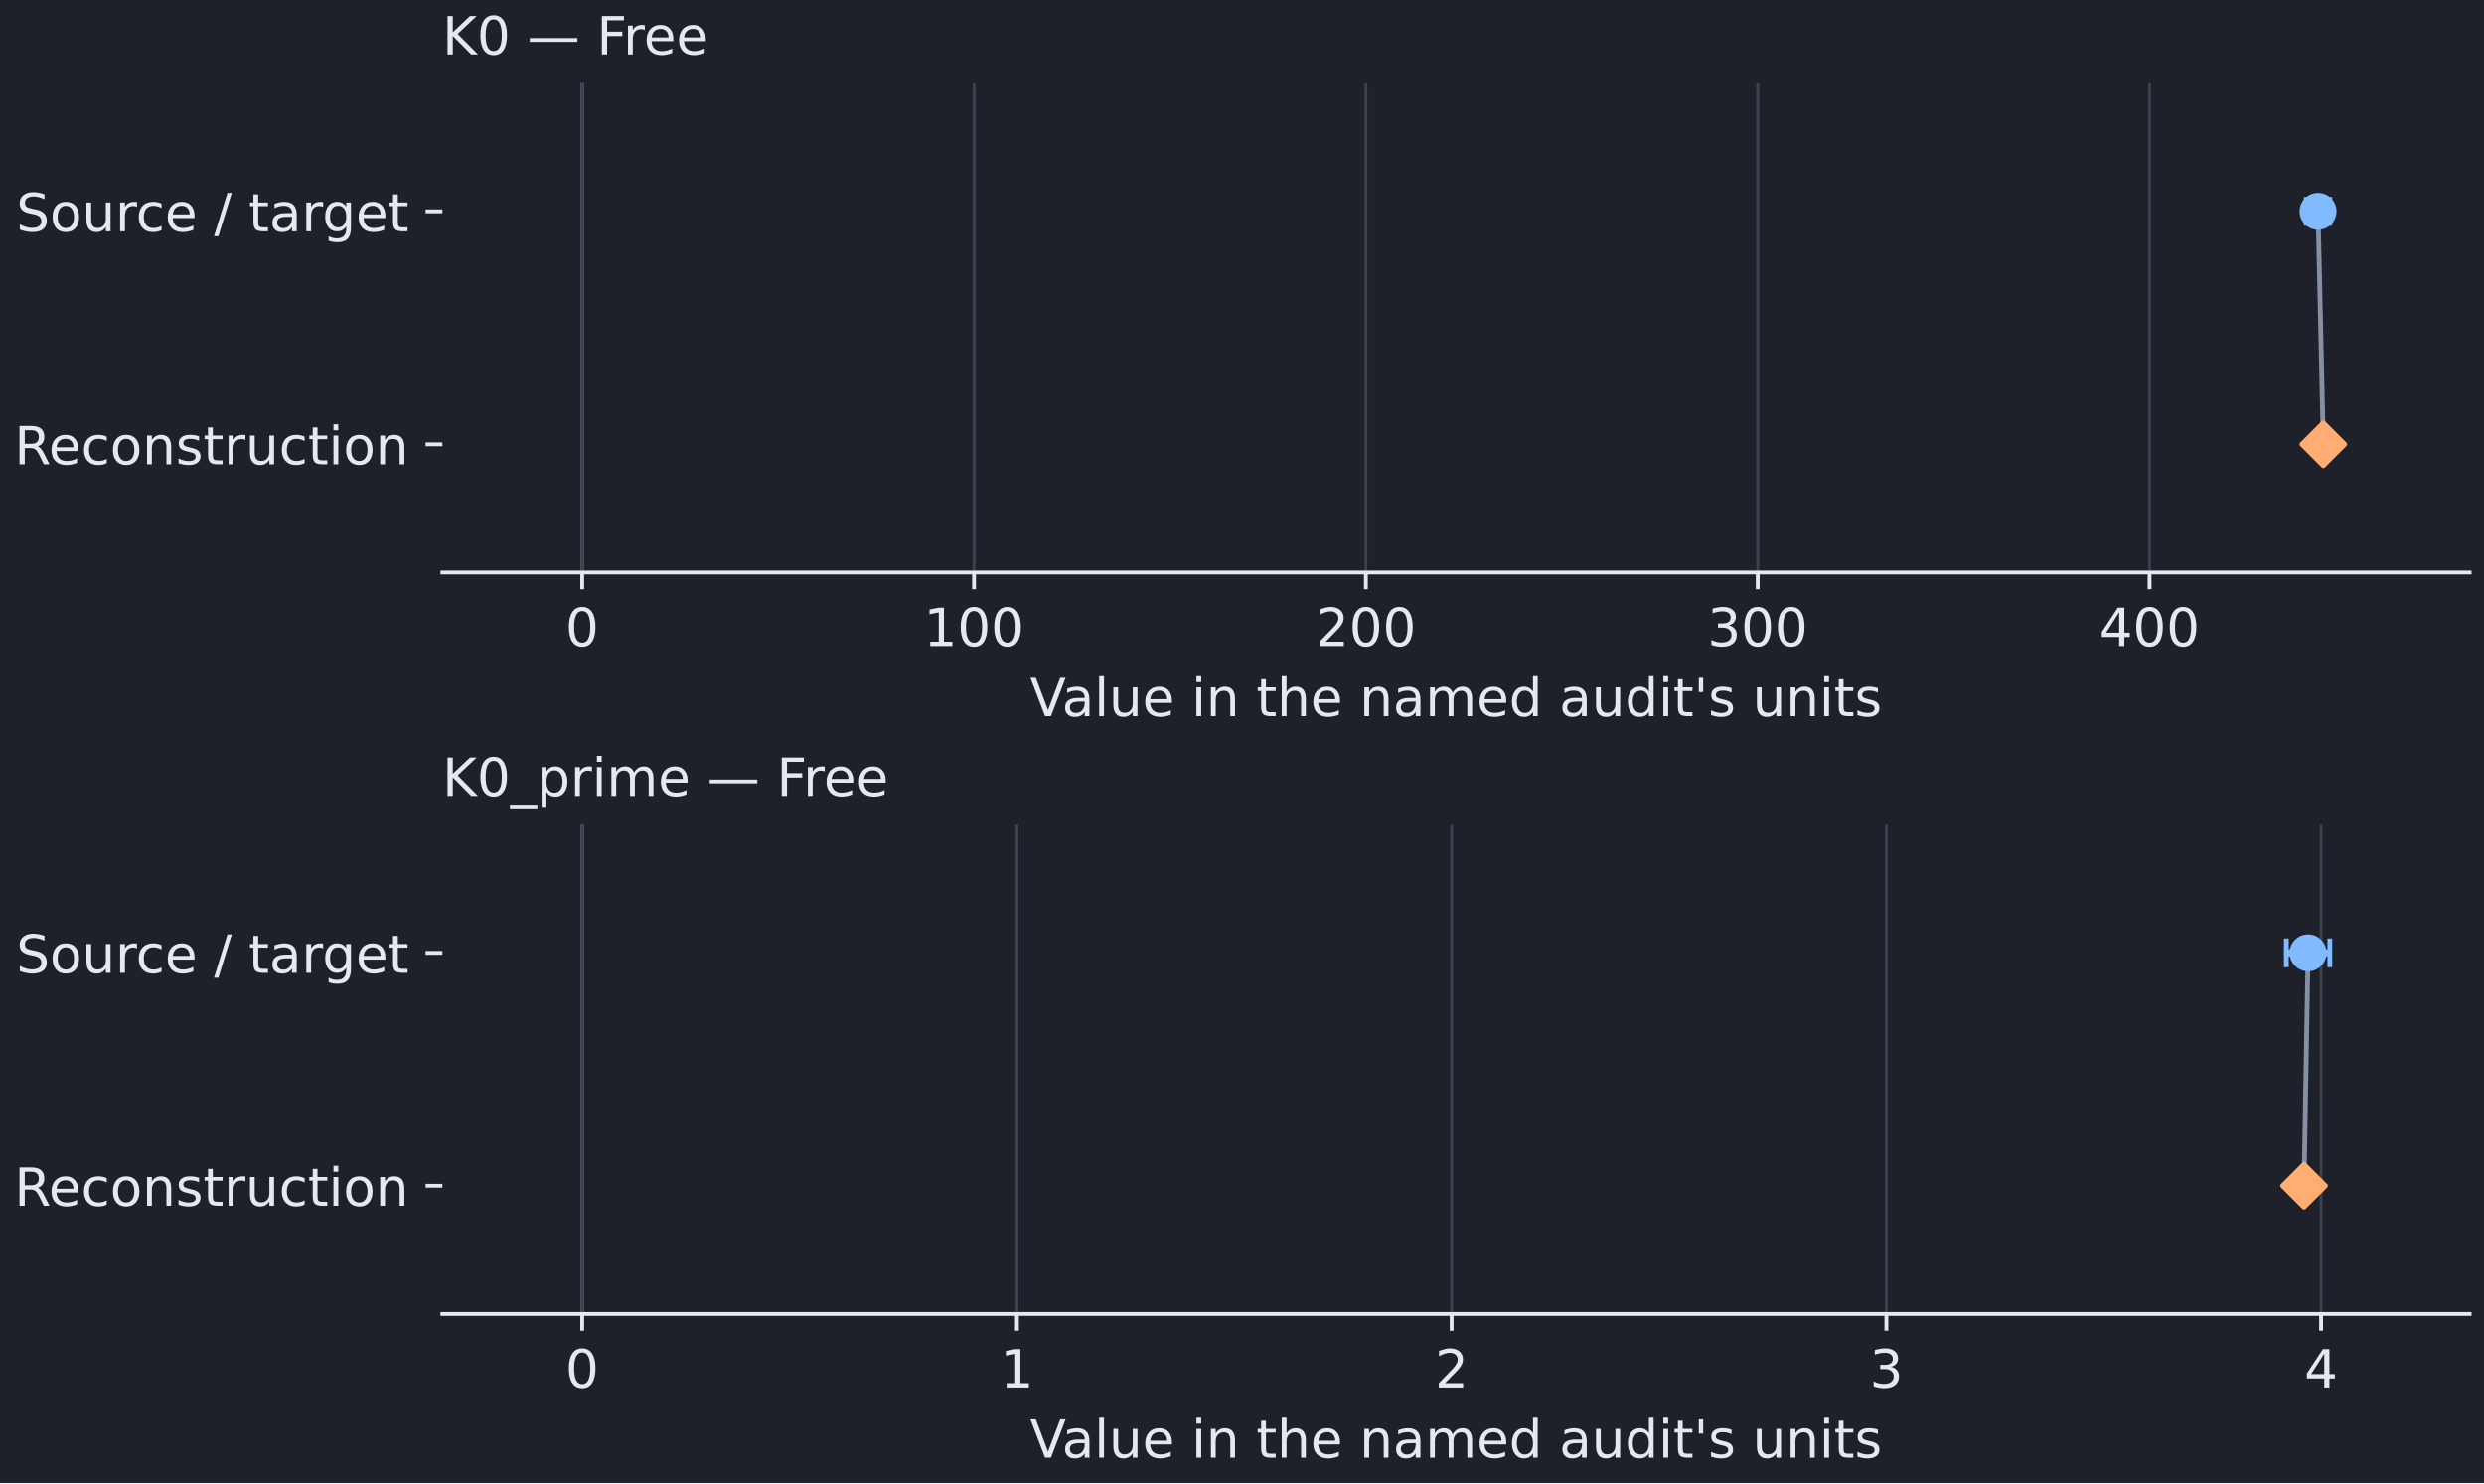
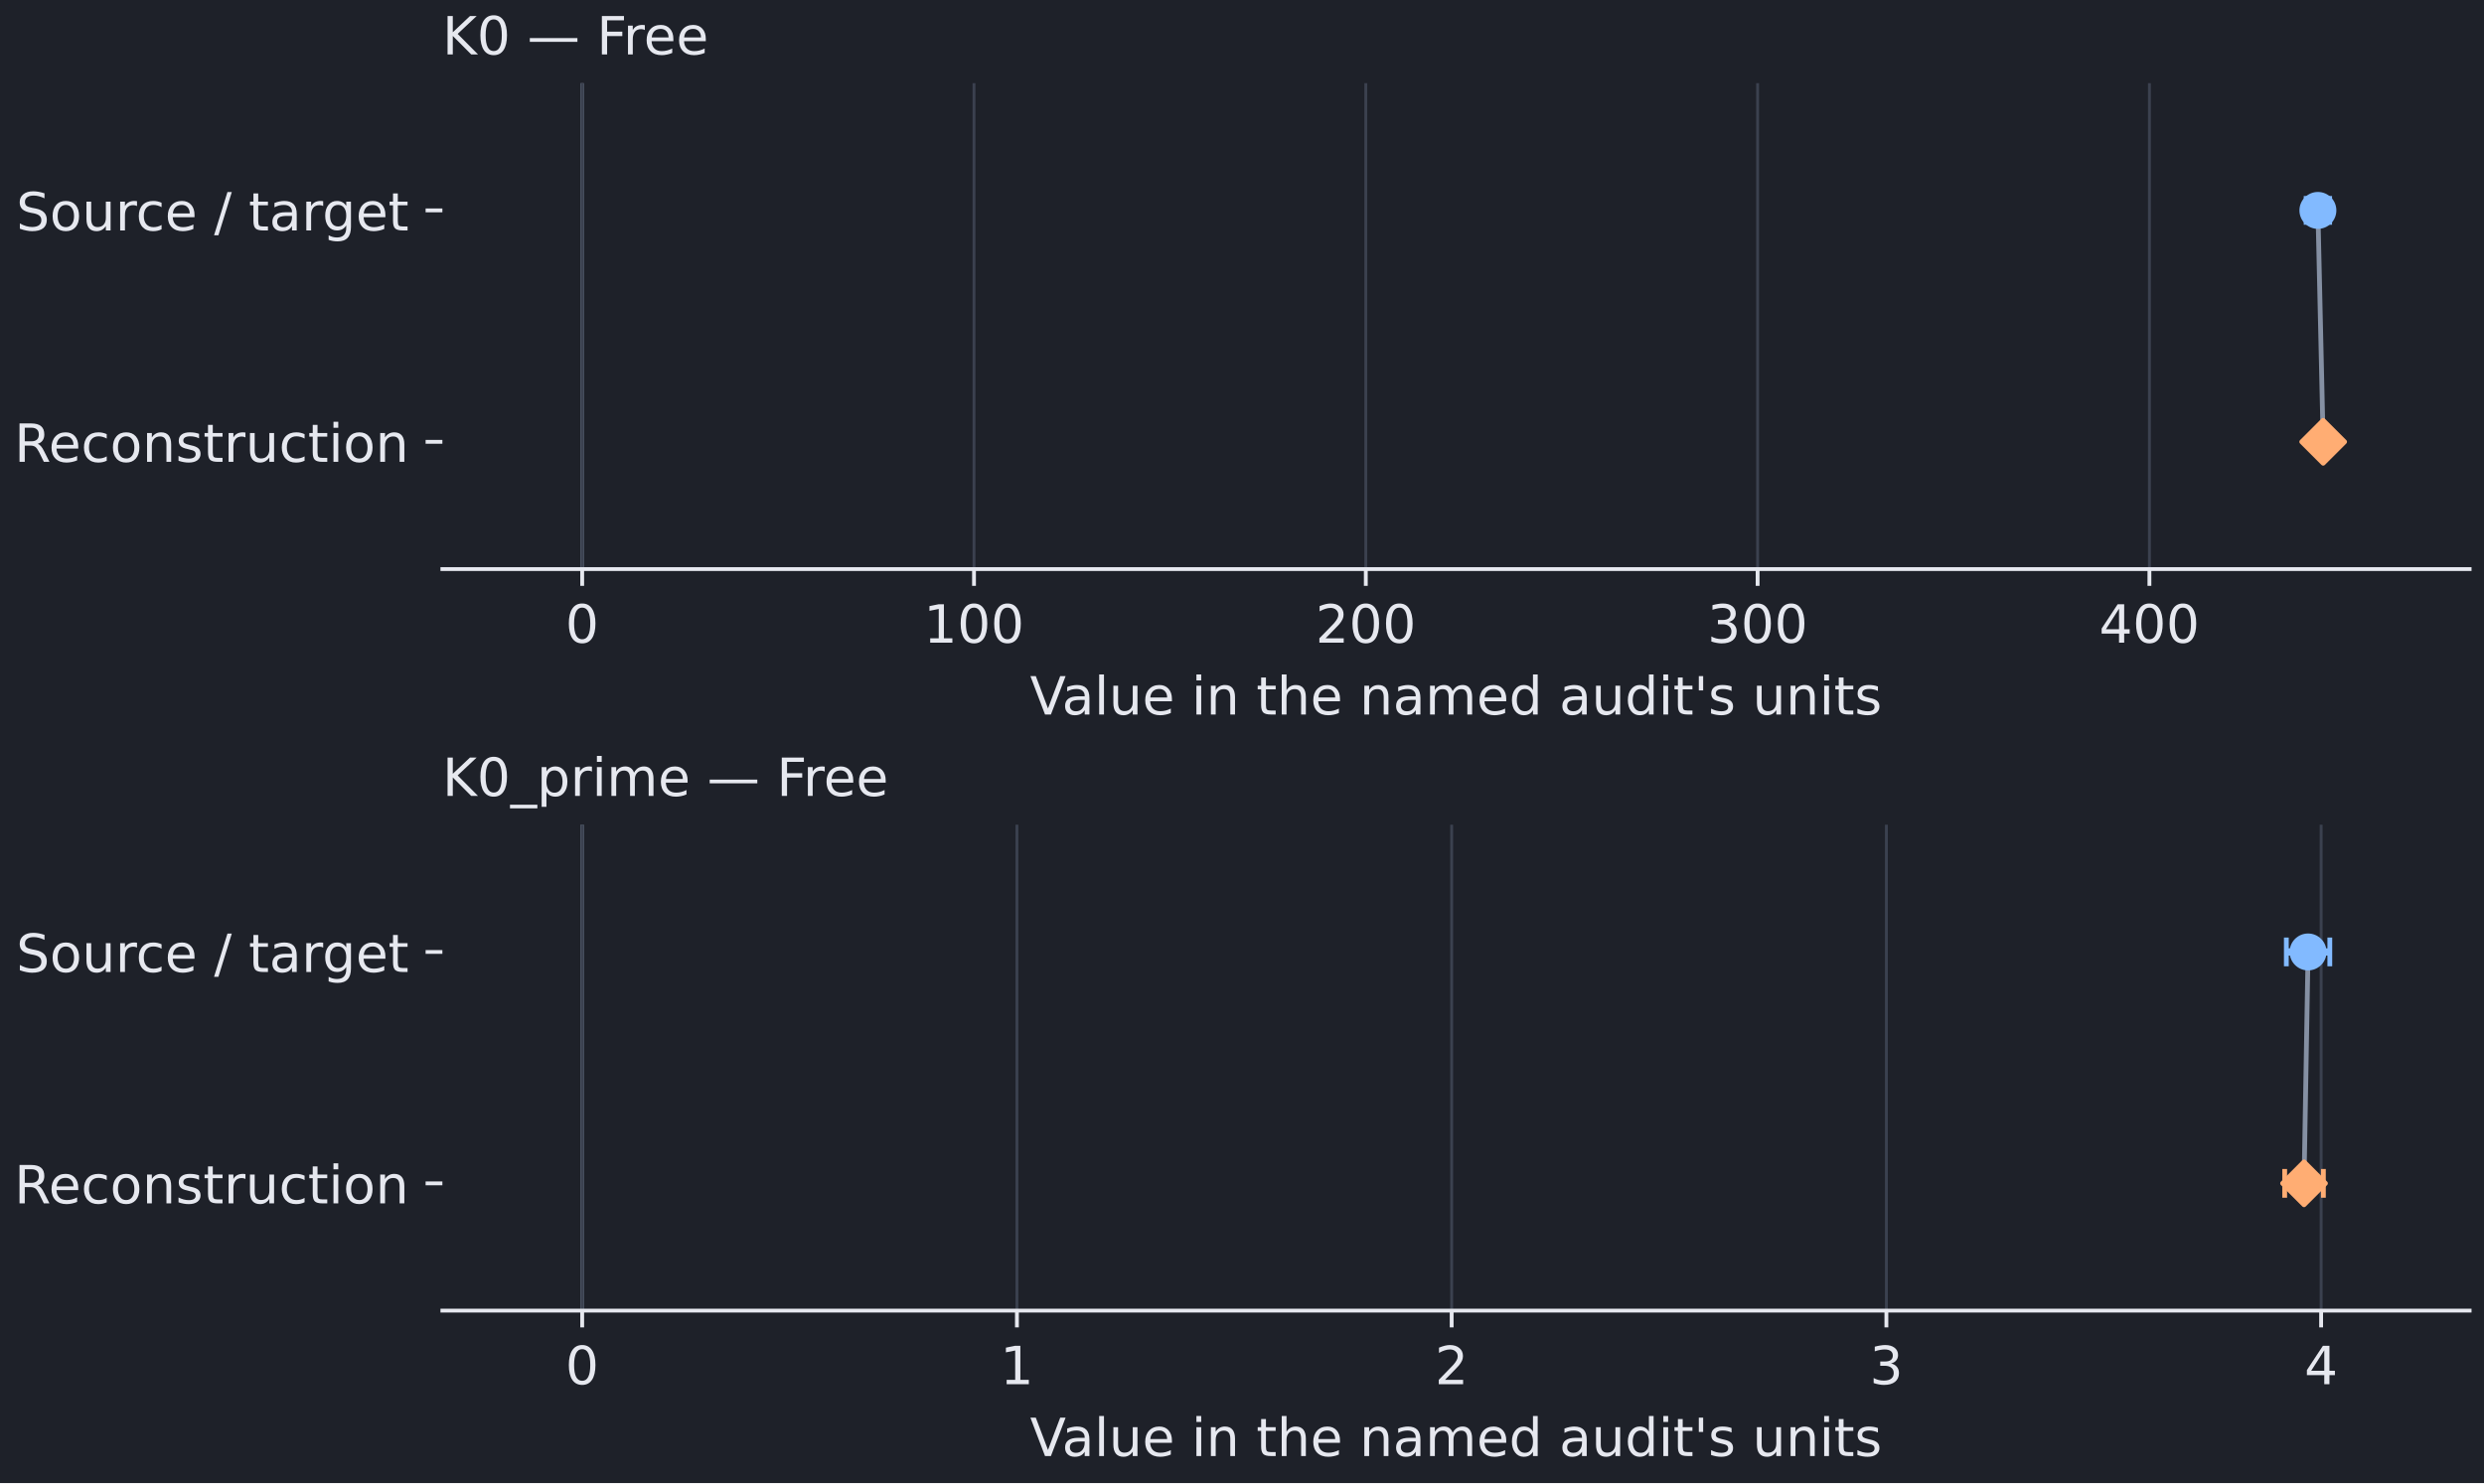
<svg xmlns="http://www.w3.org/2000/svg" xmlns:xlink="http://www.w3.org/1999/xlink" width="518.4pt" height="309.6pt" viewBox="0 0 518.4 309.6" version="1.1">
  <defs>
    <style type="text/css">*{stroke-linejoin: round; stroke-linecap: butt}</style>
    <style type="text/css">text { fill: #e6e8ef; }</style>
  </defs>
  <g id="figure_1">
    <g id="patch_1">
      <path d="M 0 309.6 L 518.4 309.6 L 518.4 0 L 0 0 z " style="fill: #1e2129" />
    </g>
    <g id="axes_1">
      <g id="patch_2">
-         <path d="M 92.321 119.508 L 515.4 119.508 L 515.4 17.359 L 92.321 17.359 z " style="fill: #1e2129" />
+         <path d="M 92.323 118.798 L 515.4 118.798 L 515.4 17.358 L 92.323 17.358 z " style="fill: #1e2129" />
      </g>
      <g id="line2d_1">
-         <path d="M 121.499 119.508 L 121.499 17.359 " clip-path="url(#pd0b3603a32)" style="fill: none; stroke: #687486; stroke-width: 0.7; stroke-linecap: square" />
+         <path d="M 121.501 118.798 L 121.501 17.358 " clip-path="url(#p6640d6a208)" style="fill: none; stroke: #687486; stroke-width: 0.7; stroke-linecap: square" />
      </g>
      <g id="line2d_2">
-         <path d="M 483.769 44.112 L 484.87 92.754 " clip-path="url(#pd0b3603a32)" style="fill: none; stroke: #8590a3; stroke-linecap: square" />
+         <path d="M 483.735 43.925 L 484.835 92.231 " clip-path="url(#p6640d6a208)" style="fill: none; stroke: #8590a3; stroke-linecap: square" />
      </g>
      <g id="matplotlib.axis_1">
        <g id="xtick_1">
          <g id="line2d_3">
-             <path d="M 121.499 119.508 L 121.499 17.359 " clip-path="url(#pd0b3603a32)" style="fill: none; stroke: #3b414f; stroke-width: 0.6; stroke-linecap: square" />
+             <path d="M 121.501 118.798 L 121.501 17.358 " clip-path="url(#p6640d6a208)" style="fill: none; stroke: #3b414f; stroke-width: 0.6; stroke-linecap: square" />
          </g>
          <g id="line2d_4">
            <defs>
              <path id="mb45e14ee2d" d="M 0 0 L 0 3.5 " style="stroke: #e6e8ef; stroke-width: 0.8" />
            </defs>
            <g>
-               <use xlink:href="#mb45e14ee2d" x="121.499" y="119.508" style="stroke: #e6e8ef; stroke-width: 0.8" />
+               <use xlink:href="#mb45e14ee2d" x="121.501" y="118.798" style="stroke: #e6e8ef; stroke-width: 0.8" />
            </g>
          </g>
          <g id="text_1">
-             <text style="font: 11px 'DejaVu Sans', Arial, sans-serif; text-anchor: middle" x="121.499" y="134.866" transform="rotate(-0 121.4993 134.8662)">0</text>
+             <text style="font-size: 11px; font-family: 'DejaVu Sans', Arial, sans-serif; text-anchor: middle" x="121.501" y="134.156" transform="rotate(-0 121.5009 134.1559)">0</text>
          </g>
        </g>
        <g id="xtick_2">
          <g id="line2d_5">
-             <path d="M 203.276 119.508 L 203.276 17.359 " clip-path="url(#pd0b3603a32)" style="fill: none; stroke: #3b414f; stroke-width: 0.6; stroke-linecap: square" />
+             <path d="M 203.269 118.798 L 203.269 17.358 " clip-path="url(#p6640d6a208)" style="fill: none; stroke: #3b414f; stroke-width: 0.6; stroke-linecap: square" />
          </g>
          <g id="line2d_6">
            <g>
-               <use xlink:href="#mb45e14ee2d" x="203.276" y="119.508" style="stroke: #e6e8ef; stroke-width: 0.8" />
+               <use xlink:href="#mb45e14ee2d" x="203.269" y="118.798" style="stroke: #e6e8ef; stroke-width: 0.8" />
            </g>
          </g>
          <g id="text_2">
-             <text style="font: 11px 'DejaVu Sans', Arial, sans-serif; text-anchor: middle" x="203.276" y="134.866" transform="rotate(-0 203.2757 134.8662)">100</text>
+             <text style="font-size: 11px; font-family: 'DejaVu Sans', Arial, sans-serif; text-anchor: middle" x="203.269" y="134.156" transform="rotate(-0 203.2692 134.1559)">100</text>
          </g>
        </g>
        <g id="xtick_3">
          <g id="line2d_7">
-             <path d="M 285.052 119.508 L 285.052 17.359 " clip-path="url(#pd0b3603a32)" style="fill: none; stroke: #3b414f; stroke-width: 0.6; stroke-linecap: square" />
+             <path d="M 285.038 118.798 L 285.038 17.358 " clip-path="url(#p6640d6a208)" style="fill: none; stroke: #3b414f; stroke-width: 0.6; stroke-linecap: square" />
          </g>
          <g id="line2d_8">
            <g>
-               <use xlink:href="#mb45e14ee2d" x="285.052" y="119.508" style="stroke: #e6e8ef; stroke-width: 0.8" />
+               <use xlink:href="#mb45e14ee2d" x="285.038" y="118.798" style="stroke: #e6e8ef; stroke-width: 0.8" />
            </g>
          </g>
          <g id="text_3">
-             <text style="font: 11px 'DejaVu Sans', Arial, sans-serif; text-anchor: middle" x="285.052" y="134.866" transform="rotate(-0 285.0521 134.8662)">200</text>
+             <text style="font-size: 11px; font-family: 'DejaVu Sans', Arial, sans-serif; text-anchor: middle" x="285.038" y="134.156" transform="rotate(-0 285.0375 134.1559)">200</text>
          </g>
        </g>
        <g id="xtick_4">
          <g id="line2d_9">
-             <path d="M 366.828 119.508 L 366.828 17.359 " clip-path="url(#pd0b3603a32)" style="fill: none; stroke: #3b414f; stroke-width: 0.6; stroke-linecap: square" />
+             <path d="M 366.806 118.798 L 366.806 17.358 " clip-path="url(#p6640d6a208)" style="fill: none; stroke: #3b414f; stroke-width: 0.6; stroke-linecap: square" />
          </g>
          <g id="line2d_10">
            <g>
-               <use xlink:href="#mb45e14ee2d" x="366.828" y="119.508" style="stroke: #e6e8ef; stroke-width: 0.8" />
+               <use xlink:href="#mb45e14ee2d" x="366.806" y="118.798" style="stroke: #e6e8ef; stroke-width: 0.8" />
            </g>
          </g>
          <g id="text_4">
-             <text style="font: 11px 'DejaVu Sans', Arial, sans-serif; text-anchor: middle" x="366.828" y="134.866" transform="rotate(-0 366.8284 134.8662)">300</text>
+             <text style="font-size: 11px; font-family: 'DejaVu Sans', Arial, sans-serif; text-anchor: middle" x="366.806" y="134.156" transform="rotate(-0 366.8058 134.1559)">300</text>
          </g>
        </g>
        <g id="xtick_5">
          <g id="line2d_11">
-             <path d="M 448.605 119.508 L 448.605 17.359 " clip-path="url(#pd0b3603a32)" style="fill: none; stroke: #3b414f; stroke-width: 0.6; stroke-linecap: square" />
+             <path d="M 448.574 118.798 L 448.574 17.358 " clip-path="url(#p6640d6a208)" style="fill: none; stroke: #3b414f; stroke-width: 0.6; stroke-linecap: square" />
          </g>
          <g id="line2d_12">
            <g>
-               <use xlink:href="#mb45e14ee2d" x="448.605" y="119.508" style="stroke: #e6e8ef; stroke-width: 0.8" />
+               <use xlink:href="#mb45e14ee2d" x="448.574" y="118.798" style="stroke: #e6e8ef; stroke-width: 0.8" />
            </g>
          </g>
          <g id="text_5">
-             <text style="font: 11px 'DejaVu Sans', Arial, sans-serif; text-anchor: middle" x="448.605" y="134.866" transform="rotate(-0 448.6048 134.8662)">400</text>
+             <text style="font-size: 11px; font-family: 'DejaVu Sans', Arial, sans-serif; text-anchor: middle" x="448.574" y="134.156" transform="rotate(-0 448.5741 134.1559)">400</text>
          </g>
        </g>
        <g id="text_6">
-           <text style="font: 11px 'DejaVu Sans', Arial, sans-serif; text-anchor: middle" x="303.861" y="149.512" transform="rotate(-0 303.8606 149.5121)">Value in the named audit's units</text>
+           <text style="font-size: 11px; font-family: 'DejaVu Sans', Arial, sans-serif; text-anchor: middle" x="303.861" y="149.157" transform="rotate(-0 303.8615 149.1568)">Value in the named audit's units</text>
        </g>
      </g>
      <g id="matplotlib.axis_2">
        <g id="ytick_1">
          <g id="line2d_13">
            <defs>
              <path id="m7f30f8d901" d="M 0 0 L -3.5 0 " style="stroke: #e6e8ef; stroke-width: 0.8" />
            </defs>
            <g>
-               <use xlink:href="#m7f30f8d901" x="92.321" y="92.754" style="stroke: #e6e8ef; stroke-width: 0.8" />
+               <use xlink:href="#m7f30f8d901" x="92.323" y="92.231" style="stroke: #e6e8ef; stroke-width: 0.8" />
            </g>
          </g>
          <g id="text_7">
-             <text style="font: 11px 'DejaVu Sans', Arial, sans-serif; text-anchor: end" x="85.321" y="96.934" transform="rotate(-0 85.32149 96.93362)">Reconstruction</text>
+             <text style="font-size: 11px; font-family: 'DejaVu Sans', Arial, sans-serif; text-anchor: end" x="85.323" y="96.41" transform="rotate(-0 85.32321 96.40978)">Reconstruction</text>
          </g>
        </g>
        <g id="ytick_2">
          <g id="line2d_14">
            <g>
-               <use xlink:href="#m7f30f8d901" x="92.321" y="44.112" style="stroke: #e6e8ef; stroke-width: 0.8" />
+               <use xlink:href="#m7f30f8d901" x="92.323" y="43.925" style="stroke: #e6e8ef; stroke-width: 0.8" />
            </g>
          </g>
          <g id="text_8">
-             <text style="font: 11px 'DejaVu Sans', Arial, sans-serif; text-anchor: end" x="85.321" y="48.291" transform="rotate(-0 85.32149 48.29107)">Source / target</text>
+             <text style="font-size: 11px; font-family: 'DejaVu Sans', Arial, sans-serif; text-anchor: end" x="85.323" y="48.104" transform="rotate(-0 85.32321 48.1042)">Source / target</text>
          </g>
        </g>
      </g>
      <g id="PathCollection_1">
        <defs>
          <path id="m5b1aaaca44" d="M 0 3.354 C 0.89 3.354 1.743 3.001 2.372 2.372 C 3.001 1.743 3.354 0.89 3.354 0 C 3.354 -0.89 3.001 -1.743 2.372 -2.372 C 1.743 -3.001 0.89 -3.354 0 -3.354 C -0.89 -3.354 -1.743 -3.001 -2.372 -2.372 C -3.001 -1.743 -3.354 -0.89 -3.354 0 C -3.354 0.89 -3.001 1.743 -2.372 2.372 C -1.743 3.001 -0.89 3.354 0 3.354 z " style="stroke: #82baff" />
        </defs>
-         <g clip-path="url(#pd0b3603a32)">
-           <use xlink:href="#m5b1aaaca44" x="483.769" y="44.112" style="fill: #82baff; stroke: #82baff" />
+         <g clip-path="url(#p6640d6a208)">
+           <use xlink:href="#m5b1aaaca44" x="483.735" y="43.925" style="fill: #82baff; stroke: #82baff" />
        </g>
      </g>
      <g id="PathCollection_2">
        <defs>
          <path id="m79c71298e6" d="M -0 4.472 L 4.472 0 L 0 -4.472 L -4.472 -0 z " style="stroke: #ffad73" />
        </defs>
-         <g clip-path="url(#pd0b3603a32)">
-           <use xlink:href="#m79c71298e6" x="484.87" y="92.754" style="fill: #ffad73; stroke: #ffad73" />
+         <g clip-path="url(#p6640d6a208)">
+           <use xlink:href="#m79c71298e6" x="484.835" y="92.231" style="fill: #ffad73; stroke: #ffad73" />
        </g>
      </g>
      <g id="LineCollection_1">
-         <path d="M 481.315 44.112 L 486.222 44.112 " clip-path="url(#pd0b3603a32)" style="fill: none; stroke: #82baff; stroke-width: 1.5" />
+         <path d="M 481.281 43.925 L 486.188 43.925 " clip-path="url(#p6640d6a208)" style="fill: none; stroke: #82baff; stroke-width: 1.5" />
      </g>
      <g id="line2d_15">
        <defs>
          <path id="m002537e231" d="M 0 3 L 0 -3 " style="stroke: #82baff" />
        </defs>
-         <g clip-path="url(#pd0b3603a32)">
-           <use xlink:href="#m002537e231" x="481.315" y="44.112" style="fill: #82baff; stroke: #82baff" />
+         <g clip-path="url(#p6640d6a208)">
+           <use xlink:href="#m002537e231" x="481.281" y="43.925" style="fill: #82baff; stroke: #82baff" />
        </g>
      </g>
      <g id="line2d_16">
-         <g clip-path="url(#pd0b3603a32)">
-           <use xlink:href="#m002537e231" x="486.222" y="44.112" style="fill: #82baff; stroke: #82baff" />
+         <g clip-path="url(#p6640d6a208)">
+           <use xlink:href="#m002537e231" x="486.188" y="43.925" style="fill: #82baff; stroke: #82baff" />
+         </g>
+       </g>
+       <g id="LineCollection_2">
+         <path d="M 483.449 92.231 L 486.222 92.231 " clip-path="url(#p6640d6a208)" style="fill: none; stroke: #ffad73; stroke-width: 1.5" />
+       </g>
+       <g id="line2d_17">
+         <defs>
+           <path id="m3def4cd5cd" d="M 0 3 L 0 -3 " style="stroke: #ffad73" />
+         </defs>
+         <g clip-path="url(#p6640d6a208)">
+           <use xlink:href="#m3def4cd5cd" x="483.449" y="92.231" style="fill: #ffad73; stroke: #ffad73" />
+         </g>
+       </g>
+       <g id="line2d_18">
+         <g clip-path="url(#p6640d6a208)">
+           <use xlink:href="#m3def4cd5cd" x="486.222" y="92.231" style="fill: #ffad73; stroke: #ffad73" />
        </g>
      </g>
      <g id="patch_3">
-         <path d="M 92.321 119.508 L 515.4 119.508 " style="fill: none; stroke: #e6e8ef; stroke-width: 0.8; stroke-linejoin: miter; stroke-linecap: square" />
+         <path d="M 92.323 118.798 L 515.4 118.798 " style="fill: none; stroke: #e6e8ef; stroke-width: 0.8; stroke-linejoin: miter; stroke-linecap: square" />
      </g>
      <g id="text_9">
-         <text style="font: 11px 'DejaVu Sans', Arial, sans-serif; text-anchor: start" x="92.321" y="11.359" transform="rotate(-0 92.32149 11.35852)">K0 — Free</text>
+         <text style="font-size: 11px; font-family: 'DejaVu Sans', Arial, sans-serif; text-anchor: start" x="92.323" y="11.358" transform="rotate(-0 92.32321 11.35766)">K0 — Free</text>
      </g>
    </g>
    <g id="axes_2">
      <g id="patch_4">
-         <path d="M 92.321 274.308 L 515.4 274.308 L 515.4 172.159 L 92.321 172.159 z " style="fill: #1e2129" />
-       </g>
-       <g id="line2d_17">
-         <path d="M 121.499 274.308 L 121.499 172.159 " clip-path="url(#p1d11a9f7b5)" style="fill: none; stroke: #687486; stroke-width: 0.7; stroke-linecap: square" />
-       </g>
-       <g id="line2d_18">
-         <path d="M 481.686 198.912 L 480.842 247.554 " clip-path="url(#p1d11a9f7b5)" style="fill: none; stroke: #8590a3; stroke-linecap: square" />
+         <path d="M 92.323 273.599 L 515.4 273.599 L 515.4 172.158 L 92.323 172.158 z " style="fill: #1e2129" />
+       </g>
+       <g id="line2d_19">
+         <path d="M 121.501 273.599 L 121.501 172.158 " clip-path="url(#pd56318290e)" style="fill: none; stroke: #687486; stroke-width: 0.7; stroke-linecap: square" />
+       </g>
+       <g id="line2d_20">
+         <path d="M 481.686 198.726 L 480.842 247.031 " clip-path="url(#pd56318290e)" style="fill: none; stroke: #8590a3; stroke-linecap: square" />
      </g>
      <g id="matplotlib.axis_3">
        <g id="xtick_6">
-           <g id="line2d_19">
-             <path d="M 121.499 274.308 L 121.499 172.159 " clip-path="url(#p1d11a9f7b5)" style="fill: none; stroke: #3b414f; stroke-width: 0.6; stroke-linecap: square" />
-           </g>
-           <g id="line2d_20">
-             <g>
-               <use xlink:href="#mb45e14ee2d" x="121.499" y="274.308" style="stroke: #e6e8ef; stroke-width: 0.8" />
+           <g id="line2d_21">
+             <path d="M 121.501 273.599 L 121.501 172.158 " clip-path="url(#pd56318290e)" style="fill: none; stroke: #3b414f; stroke-width: 0.6; stroke-linecap: square" />
+           </g>
+           <g id="line2d_22">
+             <g>
+               <use xlink:href="#mb45e14ee2d" x="121.501" y="273.599" style="stroke: #e6e8ef; stroke-width: 0.8" />
            </g>
          </g>
          <g id="text_10">
-             <text style="font: 11px 'DejaVu Sans', Arial, sans-serif; text-anchor: middle" x="121.499" y="289.666" transform="rotate(-0 121.4993 289.6662)">0</text>
+             <text style="font-size: 11px; font-family: 'DejaVu Sans', Arial, sans-serif; text-anchor: middle" x="121.501" y="288.956" transform="rotate(-0 121.5009 288.9563)">0</text>
          </g>
        </g>
        <g id="xtick_7">
-           <g id="line2d_21">
-             <path d="M 212.226 274.308 L 212.226 172.159 " clip-path="url(#p1d11a9f7b5)" style="fill: none; stroke: #3b414f; stroke-width: 0.6; stroke-linecap: square" />
-           </g>
-           <g id="line2d_22">
-             <g>
-               <use xlink:href="#mb45e14ee2d" x="212.226" y="274.308" style="stroke: #e6e8ef; stroke-width: 0.8" />
+           <g id="line2d_23">
+             <path d="M 212.228 273.599 L 212.228 172.158 " clip-path="url(#pd56318290e)" style="fill: none; stroke: #3b414f; stroke-width: 0.6; stroke-linecap: square" />
+           </g>
+           <g id="line2d_24">
+             <g>
+               <use xlink:href="#mb45e14ee2d" x="212.228" y="273.599" style="stroke: #e6e8ef; stroke-width: 0.8" />
            </g>
          </g>
          <g id="text_11">
-             <text style="font: 11px 'DejaVu Sans', Arial, sans-serif; text-anchor: middle" x="212.226" y="289.666" transform="rotate(-0 212.2263 289.6662)">1</text>
+             <text style="font-size: 11px; font-family: 'DejaVu Sans', Arial, sans-serif; text-anchor: middle" x="212.228" y="288.956" transform="rotate(-0 212.2276 288.9563)">1</text>
          </g>
        </g>
        <g id="xtick_8">
-           <g id="line2d_23">
-             <path d="M 302.953 274.308 L 302.953 172.159 " clip-path="url(#p1d11a9f7b5)" style="fill: none; stroke: #3b414f; stroke-width: 0.6; stroke-linecap: square" />
-           </g>
-           <g id="line2d_24">
-             <g>
-               <use xlink:href="#mb45e14ee2d" x="302.953" y="274.308" style="stroke: #e6e8ef; stroke-width: 0.8" />
+           <g id="line2d_25">
+             <path d="M 302.954 273.599 L 302.954 172.158 " clip-path="url(#pd56318290e)" style="fill: none; stroke: #3b414f; stroke-width: 0.6; stroke-linecap: square" />
+           </g>
+           <g id="line2d_26">
+             <g>
+               <use xlink:href="#mb45e14ee2d" x="302.954" y="273.599" style="stroke: #e6e8ef; stroke-width: 0.8" />
            </g>
          </g>
          <g id="text_12">
-             <text style="font: 11px 'DejaVu Sans', Arial, sans-serif; text-anchor: middle" x="302.953" y="289.666" transform="rotate(-0 302.9534 289.6662)">2</text>
+             <text style="font-size: 11px; font-family: 'DejaVu Sans', Arial, sans-serif; text-anchor: middle" x="302.954" y="288.956" transform="rotate(-0 302.9542 288.9563)">2</text>
          </g>
        </g>
        <g id="xtick_9">
-           <g id="line2d_25">
-             <path d="M 393.68 274.308 L 393.68 172.159 " clip-path="url(#p1d11a9f7b5)" style="fill: none; stroke: #3b414f; stroke-width: 0.6; stroke-linecap: square" />
-           </g>
-           <g id="line2d_26">
-             <g>
-               <use xlink:href="#mb45e14ee2d" x="393.68" y="274.308" style="stroke: #e6e8ef; stroke-width: 0.8" />
+           <g id="line2d_27">
+             <path d="M 393.681 273.599 L 393.681 172.158 " clip-path="url(#pd56318290e)" style="fill: none; stroke: #3b414f; stroke-width: 0.6; stroke-linecap: square" />
+           </g>
+           <g id="line2d_28">
+             <g>
+               <use xlink:href="#mb45e14ee2d" x="393.681" y="273.599" style="stroke: #e6e8ef; stroke-width: 0.8" />
            </g>
          </g>
          <g id="text_13">
-             <text style="font: 11px 'DejaVu Sans', Arial, sans-serif; text-anchor: middle" x="393.68" y="289.666" transform="rotate(-0 393.6804 289.6662)">3</text>
+             <text style="font-size: 11px; font-family: 'DejaVu Sans', Arial, sans-serif; text-anchor: middle" x="393.681" y="288.956" transform="rotate(-0 393.6809 288.9563)">3</text>
          </g>
        </g>
        <g id="xtick_10">
-           <g id="line2d_27">
-             <path d="M 484.407 274.308 L 484.407 172.159 " clip-path="url(#p1d11a9f7b5)" style="fill: none; stroke: #3b414f; stroke-width: 0.6; stroke-linecap: square" />
-           </g>
-           <g id="line2d_28">
-             <g>
-               <use xlink:href="#mb45e14ee2d" x="484.407" y="274.308" style="stroke: #e6e8ef; stroke-width: 0.8" />
+           <g id="line2d_29">
+             <path d="M 484.408 273.599 L 484.408 172.158 " clip-path="url(#pd56318290e)" style="fill: none; stroke: #3b414f; stroke-width: 0.6; stroke-linecap: square" />
+           </g>
+           <g id="line2d_30">
+             <g>
+               <use xlink:href="#mb45e14ee2d" x="484.408" y="273.599" style="stroke: #e6e8ef; stroke-width: 0.8" />
            </g>
          </g>
          <g id="text_14">
-             <text style="font: 11px 'DejaVu Sans', Arial, sans-serif; text-anchor: middle" x="484.407" y="289.666" transform="rotate(-0 484.4074 289.6662)">4</text>
+             <text style="font-size: 11px; font-family: 'DejaVu Sans', Arial, sans-serif; text-anchor: middle" x="484.408" y="288.956" transform="rotate(-0 484.4075 288.9563)">4</text>
          </g>
        </g>
        <g id="text_15">
-           <text style="font: 11px 'DejaVu Sans', Arial, sans-serif; text-anchor: middle" x="303.861" y="304.312" transform="rotate(-0 303.8606 304.3121)">Value in the named audit's units</text>
+           <text style="font-size: 11px; font-family: 'DejaVu Sans', Arial, sans-serif; text-anchor: middle" x="303.861" y="303.957" transform="rotate(-0 303.8615 303.9572)">Value in the named audit's units</text>
        </g>
      </g>
      <g id="matplotlib.axis_4">
        <g id="ytick_3">
-           <g id="line2d_29">
-             <g>
-               <use xlink:href="#m7f30f8d901" x="92.321" y="247.554" style="stroke: #e6e8ef; stroke-width: 0.8" />
+           <g id="line2d_31">
+             <g>
+               <use xlink:href="#m7f30f8d901" x="92.323" y="247.031" style="stroke: #e6e8ef; stroke-width: 0.8" />
            </g>
          </g>
          <g id="text_16">
-             <text style="font: 11px 'DejaVu Sans', Arial, sans-serif; text-anchor: end" x="85.321" y="251.734" transform="rotate(-0 85.32149 251.7336)">Reconstruction</text>
+             <text style="font-size: 11px; font-family: 'DejaVu Sans', Arial, sans-serif; text-anchor: end" x="85.323" y="251.21" transform="rotate(-0 85.32321 251.2102)">Reconstruction</text>
          </g>
        </g>
        <g id="ytick_4">
-           <g id="line2d_30">
-             <g>
-               <use xlink:href="#m7f30f8d901" x="92.321" y="198.912" style="stroke: #e6e8ef; stroke-width: 0.8" />
+           <g id="line2d_32">
+             <g>
+               <use xlink:href="#m7f30f8d901" x="92.323" y="198.726" style="stroke: #e6e8ef; stroke-width: 0.8" />
            </g>
          </g>
          <g id="text_17">
-             <text style="font: 11px 'DejaVu Sans', Arial, sans-serif; text-anchor: end" x="85.321" y="203.091" transform="rotate(-0 85.32149 203.0911)">Source / target</text>
+             <text style="font-size: 11px; font-family: 'DejaVu Sans', Arial, sans-serif; text-anchor: end" x="85.323" y="202.905" transform="rotate(-0 85.32321 202.9046)">Source / target</text>
          </g>
        </g>
      </g>
      <g id="PathCollection_3">
-         <g clip-path="url(#p1d11a9f7b5)">
-           <use xlink:href="#m5b1aaaca44" x="481.686" y="198.912" style="fill: #82baff; stroke: #82baff" />
+         <g clip-path="url(#pd56318290e)">
+           <use xlink:href="#m5b1aaaca44" x="481.686" y="198.726" style="fill: #82baff; stroke: #82baff" />
        </g>
      </g>
      <g id="PathCollection_4">
-         <g clip-path="url(#p1d11a9f7b5)">
-           <use xlink:href="#m79c71298e6" x="480.842" y="247.554" style="fill: #ffad73; stroke: #ffad73" />
-         </g>
-       </g>
-       <g id="LineCollection_2">
-         <path d="M 477.149 198.912 L 486.222 198.912 " clip-path="url(#p1d11a9f7b5)" style="fill: none; stroke: #82baff; stroke-width: 1.5" />
-       </g>
-       <g id="line2d_31">
-         <g clip-path="url(#p1d11a9f7b5)">
-           <use xlink:href="#m002537e231" x="477.149" y="198.912" style="fill: #82baff; stroke: #82baff" />
-         </g>
-       </g>
-       <g id="line2d_32">
-         <g clip-path="url(#p1d11a9f7b5)">
-           <use xlink:href="#m002537e231" x="486.222" y="198.912" style="fill: #82baff; stroke: #82baff" />
+         <g clip-path="url(#pd56318290e)">
+           <use xlink:href="#m79c71298e6" x="480.842" y="247.031" style="fill: #ffad73; stroke: #ffad73" />
+         </g>
+       </g>
+       <g id="LineCollection_3">
+         <path d="M 477.149 198.726 L 486.222 198.726 " clip-path="url(#pd56318290e)" style="fill: none; stroke: #82baff; stroke-width: 1.5" />
+       </g>
+       <g id="line2d_33">
+         <g clip-path="url(#pd56318290e)">
+           <use xlink:href="#m002537e231" x="477.149" y="198.726" style="fill: #82baff; stroke: #82baff" />
+         </g>
+       </g>
+       <g id="line2d_34">
+         <g clip-path="url(#pd56318290e)">
+           <use xlink:href="#m002537e231" x="486.222" y="198.726" style="fill: #82baff; stroke: #82baff" />
+         </g>
+       </g>
+       <g id="LineCollection_4">
+         <path d="M 476.803 247.031 L 484.881 247.031 " clip-path="url(#pd56318290e)" style="fill: none; stroke: #ffad73; stroke-width: 1.5" />
+       </g>
+       <g id="line2d_35">
+         <g clip-path="url(#pd56318290e)">
+           <use xlink:href="#m3def4cd5cd" x="476.803" y="247.031" style="fill: #ffad73; stroke: #ffad73" />
+         </g>
+       </g>
+       <g id="line2d_36">
+         <g clip-path="url(#pd56318290e)">
+           <use xlink:href="#m3def4cd5cd" x="484.881" y="247.031" style="fill: #ffad73; stroke: #ffad73" />
        </g>
      </g>
      <g id="patch_5">
-         <path d="M 92.321 274.308 L 515.4 274.308 " style="fill: none; stroke: #e6e8ef; stroke-width: 0.8; stroke-linejoin: miter; stroke-linecap: square" />
+         <path d="M 92.323 273.599 L 515.4 273.599 " style="fill: none; stroke: #e6e8ef; stroke-width: 0.8; stroke-linejoin: miter; stroke-linecap: square" />
      </g>
      <g id="text_18">
-         <text style="font: 11px 'DejaVu Sans', Arial, sans-serif; text-anchor: start" x="92.321" y="166.159" transform="rotate(-0 92.32149 166.1585)">K0_prime — Free</text>
+         <text style="font-size: 11px; font-family: 'DejaVu Sans', Arial, sans-serif; text-anchor: start" x="92.323" y="166.158" transform="rotate(-0 92.32321 166.1581)">K0_prime — Free</text>
      </g>
    </g>
  </g>
  <defs>
-     <clipPath id="pd0b3603a32">
-       <rect x="92.321" y="17.359" width="423.078" height="102.149" />
+     <clipPath id="p6640d6a208">
+       <rect x="92.323" y="17.358" width="423.077" height="101.441" />
    </clipPath>
-     <clipPath id="p1d11a9f7b5">
-       <rect x="92.321" y="172.159" width="423.078" height="102.149" />
+     <clipPath id="pd56318290e">
+       <rect x="92.323" y="172.158" width="423.077" height="101.441" />
    </clipPath>
  </defs>
</svg>
